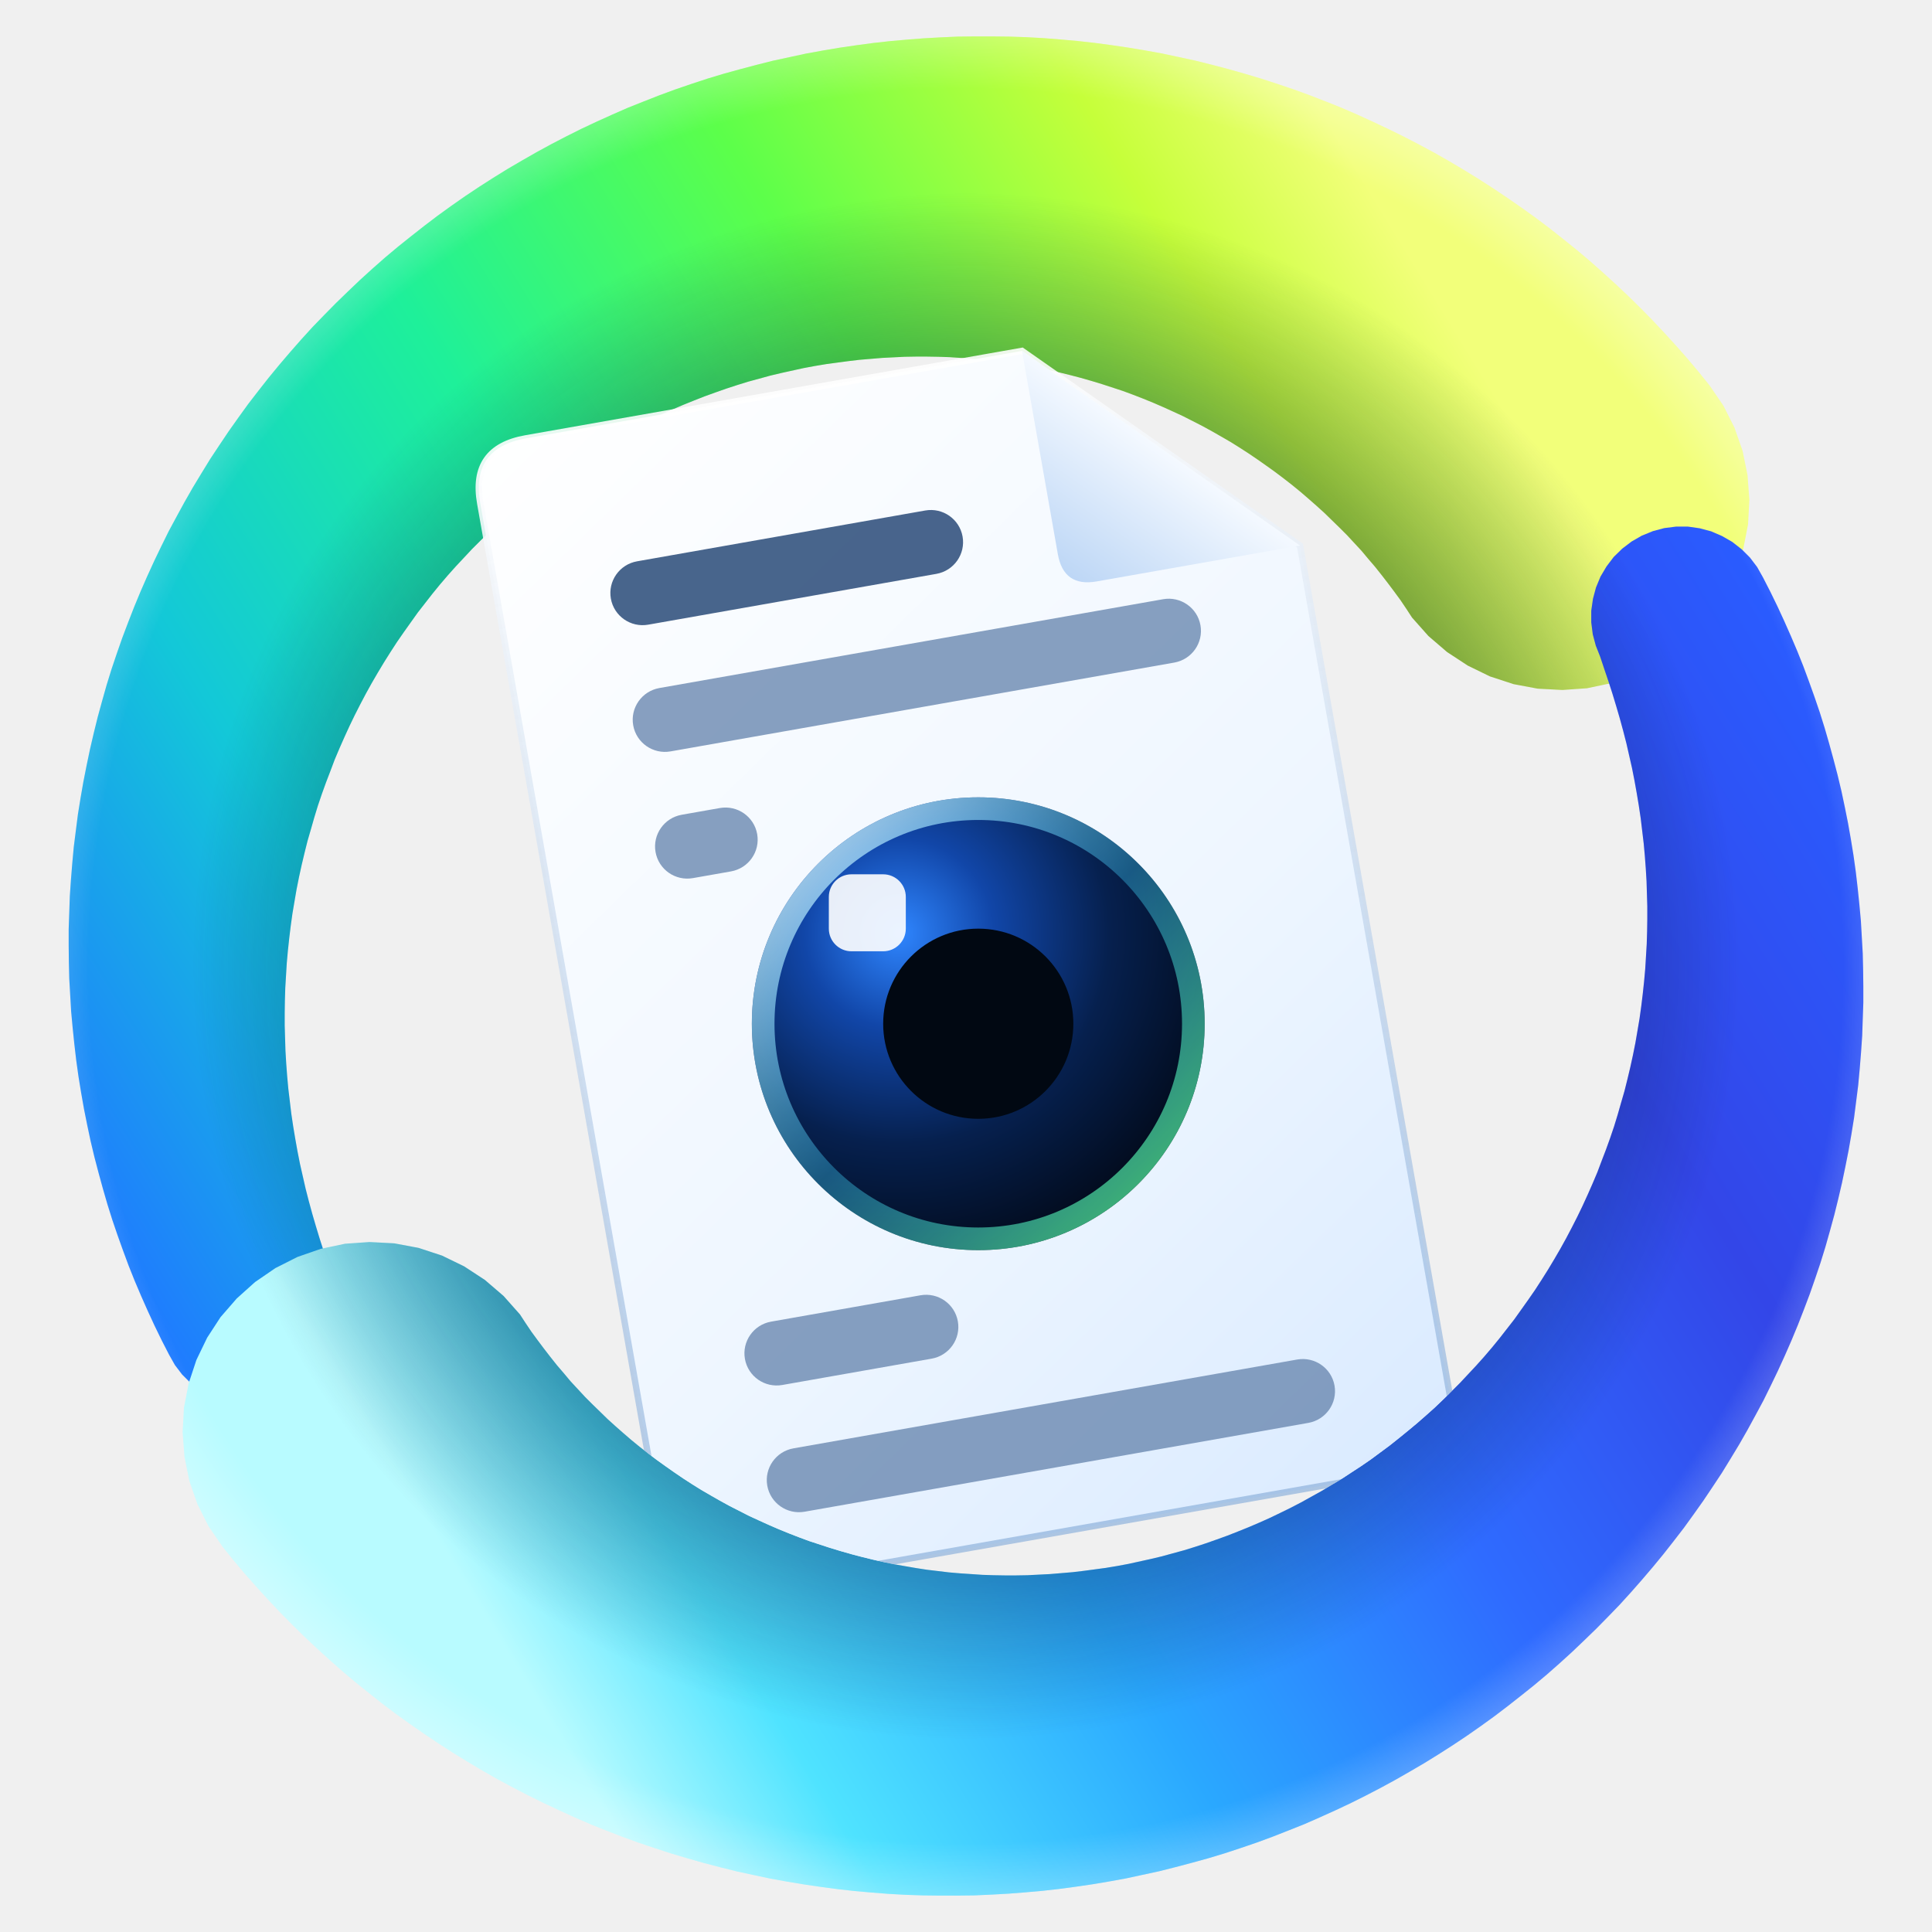
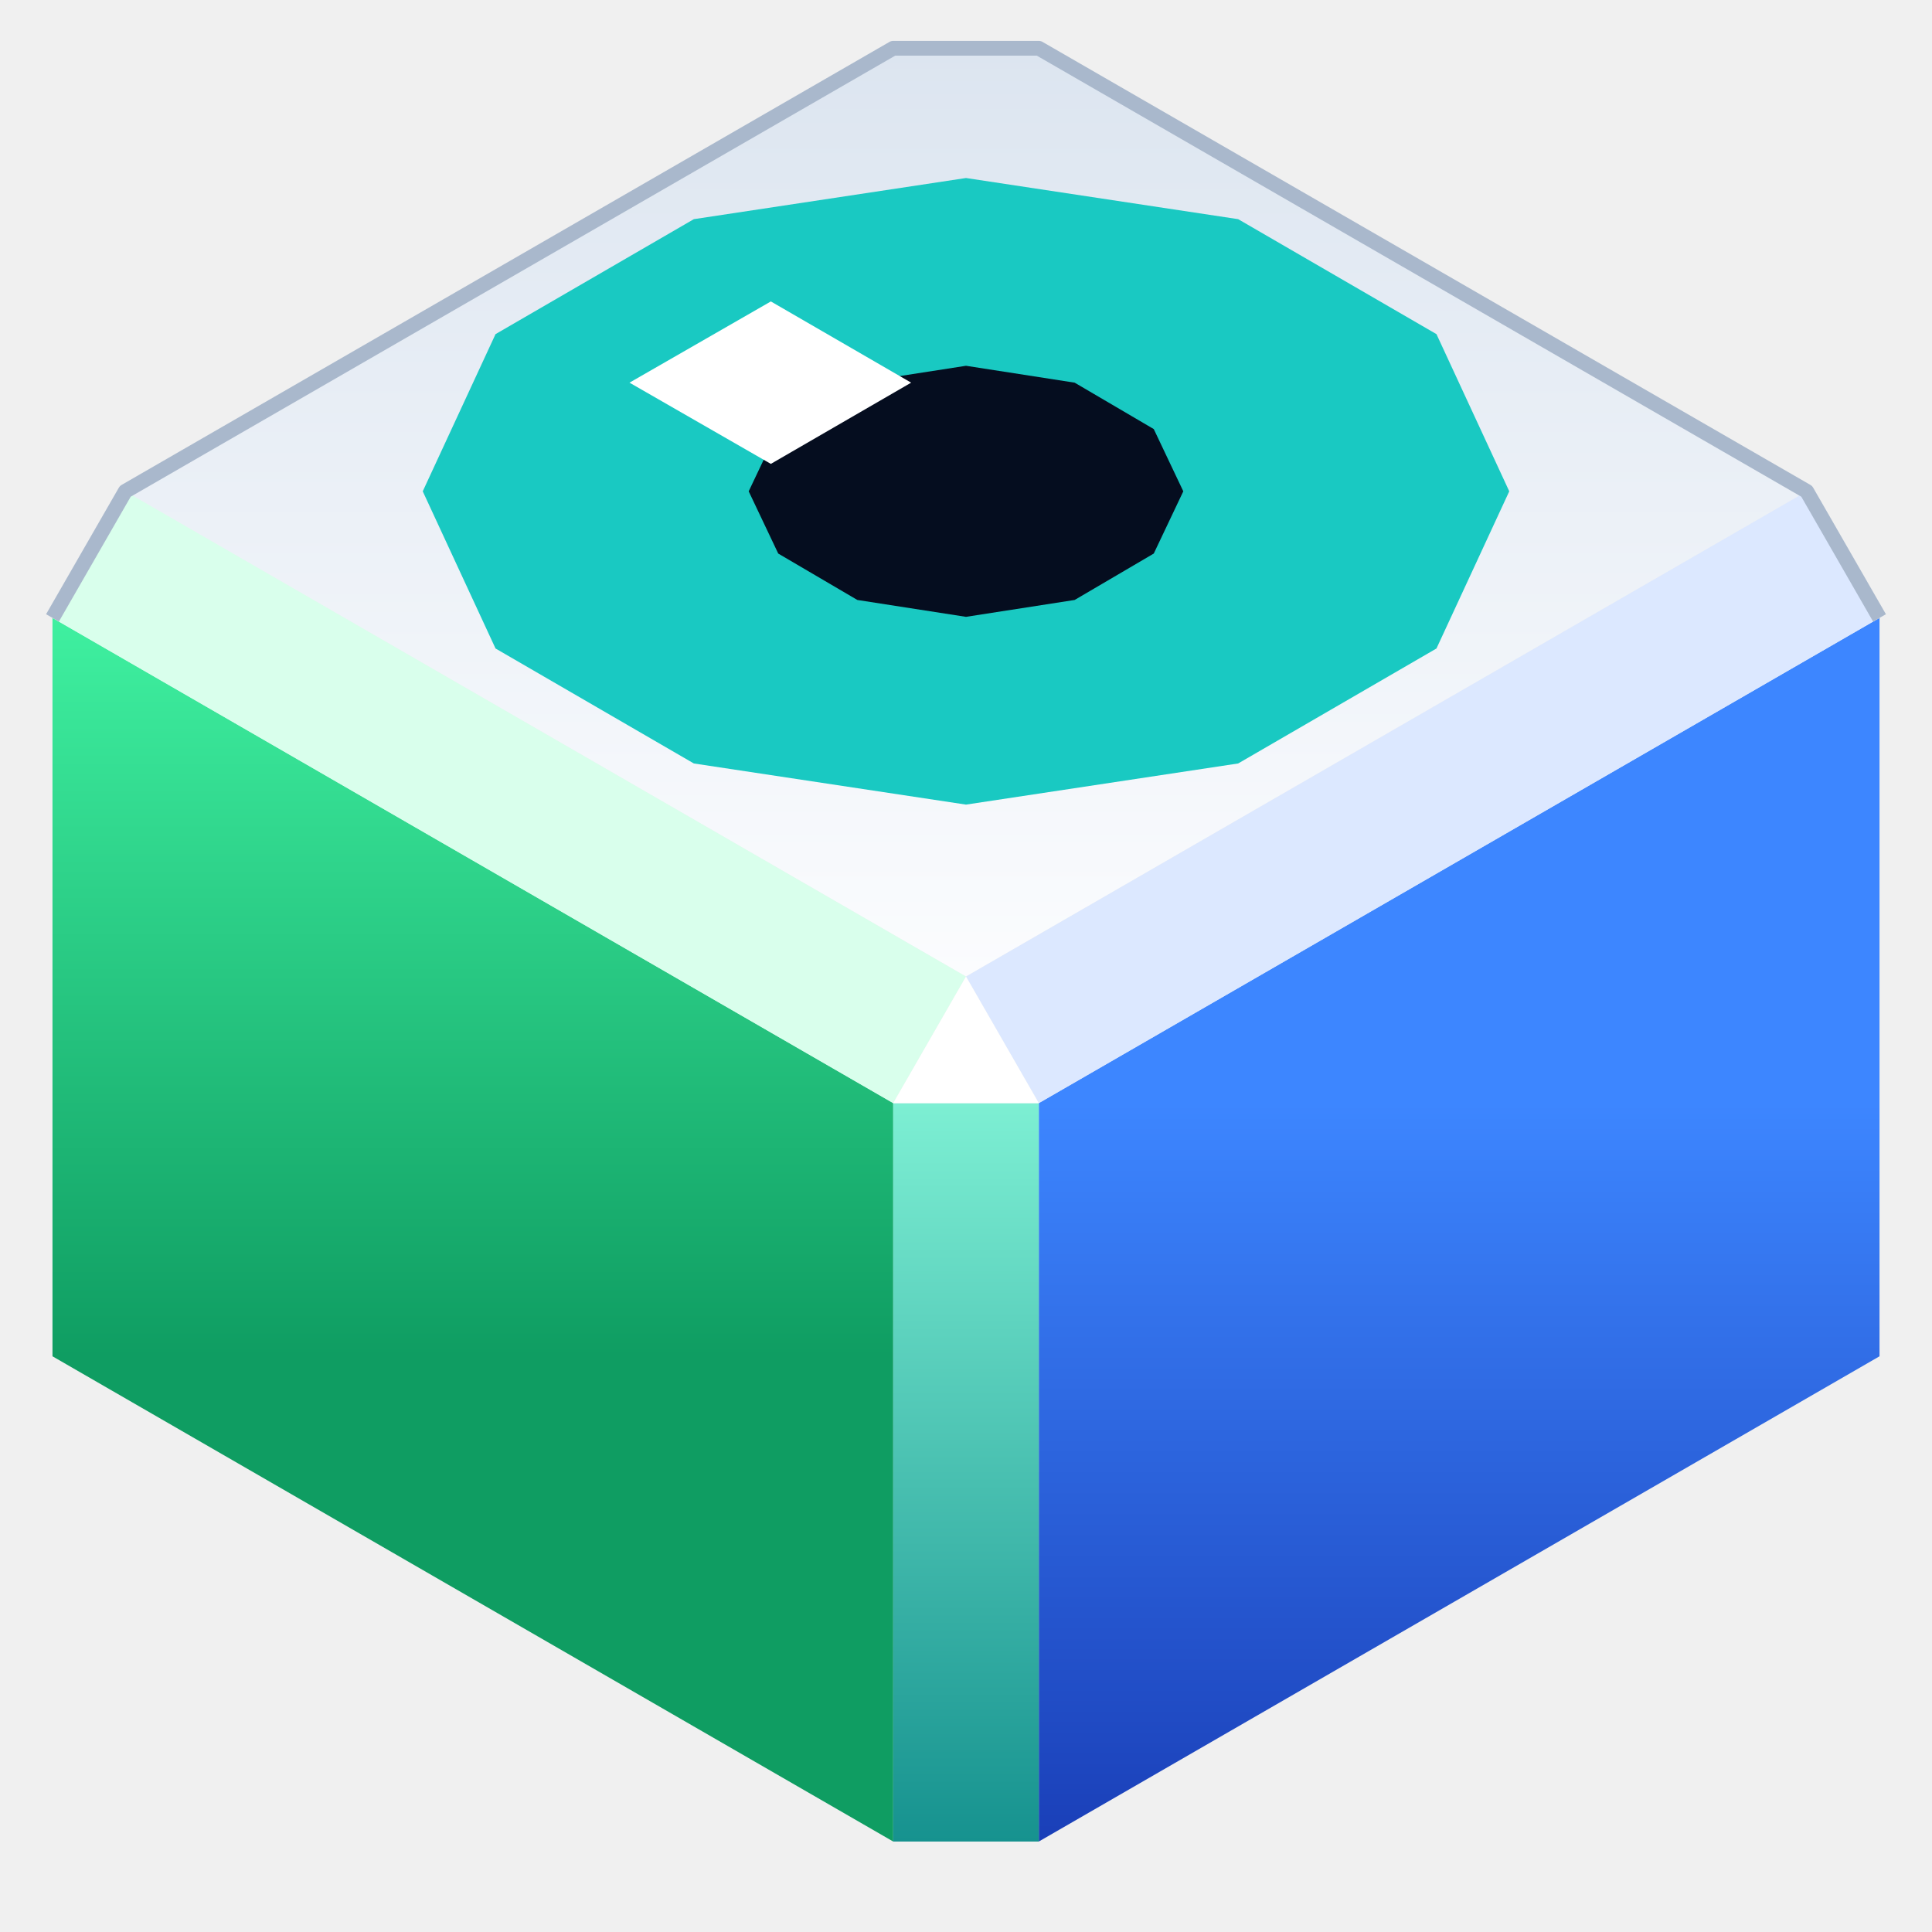
<svg xmlns="http://www.w3.org/2000/svg" width="1024" height="1024" viewBox="0 0 1024 1024">
  <defs>
-     <linearGradient id="green" x1="827.2" y1="265.7" x2="89.6" y2="718" gradientUnits="userSpaceOnUse">
-       <stop offset="0" stop-color="#f2ff7a" />
-       <stop offset="0.12" stop-color="#c6ff3a" />
-       <stop offset="0.32" stop-color="#5cff4a" />
-       <stop offset="0.54" stop-color="#1ef09a" />
-       <stop offset="0.77" stop-color="#13c8d8" />
-       <stop offset="1" stop-color="#1f7bff" />
+     <linearGradient id="paper" x1="0" y1="-74" x2="0" y2="14" gradientUnits="userSpaceOnUse">
+       <stop offset="0" stop-color="#dce5f0" />
+       <stop offset="1" stop-color="#fbfcfe" />
    </linearGradient>
-     <linearGradient id="blue" x1="196.8" y1="758.3" x2="934.4" y2="306" gradientUnits="userSpaceOnUse">
-       <stop offset="0" stop-color="#b8fbff" />
-       <stop offset="0.12" stop-color="#4fe3ff" />
-       <stop offset="0.32" stop-color="#2aa8ff" />
-       <stop offset="0.54" stop-color="#2f6bff" />
-       <stop offset="0.77" stop-color="#3346e8" />
-       <stop offset="1" stop-color="#2a5cff" />
+     <linearGradient id="green" x1="-86.6" y1="-20" x2="-86.6" y2="50" gradientUnits="userSpaceOnUse">
+       <stop offset="0" stop-color="#3ff0a0" />
+       <stop offset="1" stop-color="#0f9d62" />
    </linearGradient>
-     <radialGradient id="tube" cx="512" cy="512" r="500" gradientUnits="userSpaceOnUse">
-       <stop offset="0.6" stop-color="#031a38" stop-opacity="0.38" />
-       <stop offset="0.82" stop-color="#031a38" stop-opacity="0" />
-       <stop offset="0.93" stop-color="#ffffff" stop-opacity="0" />
-       <stop offset="1" stop-color="#ffffff" stop-opacity="0.3" />
-     </radialGradient>
-     <linearGradient id="sheet" x1="300" y1="196" x2="724" y2="816" gradientUnits="userSpaceOnUse">
-       <stop offset="0" stop-color="#ffffff" />
-       <stop offset="0.6" stop-color="#eef6ff" />
-       <stop offset="1" stop-color="#d9eaff" />
+     <linearGradient id="blue" x1="6.9" y1="26" x2="6.9" y2="96" gradientUnits="userSpaceOnUse">
+       <stop offset="0" stop-color="#3d86ff" />
+       <stop offset="1" stop-color="#1a3fb8" />
    </linearGradient>
-     <linearGradient id="sheetEdge" x1="300" y1="196" x2="300" y2="816" gradientUnits="userSpaceOnUse">
-       <stop offset="0" stop-color="#ffffff" stop-opacity="0.9" />
-       <stop offset="1" stop-color="#8fb2dc" stop-opacity="0.7" />
+     <linearGradient id="front" x1="-6.9" y1="26" x2="-6.9" y2="96" gradientUnits="userSpaceOnUse">
+       <stop offset="0" stop-color="#7defd3" />
+       <stop offset="1" stop-color="#16928f" />
    </linearGradient>
-     <linearGradient id="flap" x1="596.8" y1="323.2" x2="660.4" y2="259.6" gradientUnits="userSpaceOnUse">
-       <stop offset="0" stop-color="#b9d4f5" />
-       <stop offset="1" stop-color="#f4f9ff" />
+     <linearGradient id="lid" x1="0" y1="-74" x2="0" y2="-38.8" gradientUnits="userSpaceOnUse">
+       <stop offset="0" stop-color="#0a2340" stop-opacity="0.1" />
+       <stop offset="1" stop-color="#0a2340" stop-opacity="0" />
    </linearGradient>
-     <radialGradient id="glass" cx="476.5" cy="494.6" r="180" gradientUnits="userSpaceOnUse">
-       <stop offset="0" stop-color="#2f86ff" />
-       <stop offset="0.28" stop-color="#1146a8" />
-       <stop offset="0.62" stop-color="#06204e" />
-       <stop offset="1" stop-color="#020a1a" />
-     </radialGradient>
-     <linearGradient id="rim" x1="398.5" y1="422.6" x2="638.5" y2="662.6" gradientUnits="userSpaceOnUse">
-       <stop offset="0" stop-color="#ffffff" stop-opacity="0.9" />
-       <stop offset="0.5" stop-color="#3fd0ff" stop-opacity="0.35" />
-       <stop offset="1" stop-color="#5cff7a" stop-opacity="0.85" />
-     </linearGradient>
-     <clipPath id="lowerHalf">
-       <rect y="512" width="1024" height="512" />
+     <clipPath id="top">
+       <path d="M-6.9 -74L6.9 -74L79.7 -32L0 14L-79.7 -32Z" />
    </clipPath>
-     <mask id="inFront" maskUnits="userSpaceOnUse" x="0" y="0" width="1024" height="1024">
-       <rect width="1024" height="1024" fill="#fff" />
-       <g clip-path="url(#lowerHalf)" fill="#000">
-         <path d="M906 204.2L900.2 197L894.3 190L888.3 183.2L882.1 176.4L875.8 169.7L869.4 163.2L862.9 156.8L856.2 150.5L849.5 144.4L842.6 138.3L835.6 132.4L828.5 126.7L821.3 121L814 115.5L806.6 110.2L799.1 105L791.5 99.9L783.9 95L776.1 90.2L768.2 85.5L760.3 81L752.3 76.7L744.2 72.5L736.1 68.5L727.8 64.6L719.5 60.8L711.2 57.2L702.7 53.8L694.2 50.5L685.7 47.4L677.1 44.5L668.5 41.7L659.8 39.1L651 36.6L642.2 34.3L633.4 32.1L624.6 30.2L615.7 28.3L606.8 26.7L597.8 25.2L588.9 23.9L579.9 22.7L570.9 21.7L561.9 20.9L552.9 20.2L543.8 19.7L534.8 19.4L525.8 19.3L516.7 19.3L507.7 19.4L498.7 19.8L489.7 20.3L480.7 21L471.7 21.8L462.7 22.8L453.8 24L444.9 25.3L436 26.8L427.2 28.4L418.4 30.3L409.6 32.2L400.9 34.4L392.2 36.7L383.5 39.1L374.9 41.7L366.4 44.5L357.9 47.4L349.5 50.5L341.1 53.8L332.8 57.1L324.6 60.7L316.4 64.4L308.3 68.2L300.3 72.2L292.4 76.3L284.5 80.6L276.8 85L269.1 89.5L261.5 94.2L254 99L246.5 104L239.2 109.1L232 114.3L224.9 119.7L217.9 125.2L210.9 130.8L204.1 136.5L197.4 142.4L190.8 148.4L184.4 154.5L178 160.7L171.8 167L165.6 173.4L159.6 180L153.8 186.6L148 193.4L142.4 200.2L136.9 207.2L131.5 214.2L126.3 221.4L121.2 228.6L116.3 235.9L111.4 243.3L106.8 250.8L102.2 258.4L97.8 266.1L93.6 273.8L89.4 281.6L85.5 289.5L81.7 297.4L78 305.5L74.5 313.5L71.1 321.7L67.9 329.9L64.8 338.1L61.9 346.4L59.1 354.7L56.5 363.1L54.1 371.6L51.8 380L49.7 388.5L47.7 397.1L45.9 405.7L44.2 414.3L42.7 422.9L41.3 431.6L40.2 440.2L39.1 448.9L38.3 457.6L37.6 466.3L37 475L36.7 483.8L36.4 492.5L36.4 501.2L36.5 509.9L36.7 518.6L37.2 527.3L37.7 536L38.5 544.7L39.4 553.4L40.4 562L41.6 570.6L43 579.2L44.5 587.7L46.2 596.2L48 604.7L50 613.1L52.2 621.5L54.5 629.9L56.9 638.2L59.5 646.5L62.3 654.7L65.2 662.8L68.2 670.9L71.4 678.9L74.8 686.9L78.3 694.8L81.9 702.6L85.7 710.4L89.6 718L92.7 723.5L96.5 728.5L100.9 732.9L105.9 736.8L111.3 739.9L117.1 742.4L123.1 744L129.4 744.9L135.6 744.9L141.9 744.1L147.9 742.5L153.8 740.1L159.2 737L164.2 733.2L168.7 728.8L172.5 723.8L175.7 718.4L178.1 712.6L179.7 706.6L180.6 700.3L180.6 694.1L179.8 687.8L178.2 681.8L175.9 676L173.7 669.4L171.5 662.9L169.4 656.4L167.4 649.8L165.5 643.3L163.7 636.7L162 630.1L160.5 623.5L159 616.9L157.7 610.3L156.5 603.6L155.4 597L154.4 590.3L153.6 583.6L152.8 576.9L152.2 570.3L151.7 563.6L151.3 556.9L151.1 550.3L150.9 543.6L150.9 536.9L151 530.3L151.2 523.7L151.6 517L152 510.4L152.6 503.8L153.3 497.3L154.1 490.7L155 484.2L156.1 477.7L157.2 471.3L158.5 464.8L159.9 458.4L161.4 452.1L163 445.7L164.8 439.5L166.6 433.2L168.5 427L170.6 420.8L172.8 414.7L175.1 408.7L177.4 402.6L179.9 396.7L182.5 390.8L185.2 384.9L188 379.1L190.9 373.4L193.9 367.7L197 362.1L200.2 356.6L203.5 351.1L206.9 345.7L210.4 340.3L214 335.1L217.7 329.9L221.4 324.7L225.3 319.7L229.2 314.7L233.2 309.8L237.3 305L241.5 300.3L245.8 295.7L250.1 291.1L254.6 286.6L259.1 282.2L263.6 277.9L268.3 273.7L273 269.6L277.8 265.6L282.6 261.7L287.5 257.8L292.5 254.1L297.5 250.4L302.6 246.9L307.8 243.5L313 240.1L318.3 236.9L323.6 233.7L329 230.7L334.4 227.7L339.8 224.9L345.3 222.2L350.9 219.5L356.5 217L362.1 214.6L367.8 212.3L373.4 210.1L379.2 208L384.9 206L390.7 204.1L396.5 202.3L402.4 200.7L408.2 199.1L414.1 197.7L420 196.4L425.9 195.1L431.8 194L437.8 193L443.7 192.2L449.7 191.4L455.6 190.7L461.6 190.2L467.6 189.7L473.5 189.4L479.5 189.1L485.4 189L491.4 189L497.3 189.1L503.3 189.3L509.2 189.7L515.1 190.1L521 190.6L526.8 191.3L532.7 192L538.5 192.9L544.3 193.9L550.1 194.9L555.8 196.1L561.5 197.4L567.2 198.8L572.9 200.3L578.5 201.9L584.1 203.6L589.6 205.4L595.1 207.2L600.5 209.2L605.9 211.3L611.3 213.5L616.6 215.8L621.9 218.2L627.1 220.6L632.2 223.2L637.3 225.8L642.4 228.6L647.3 231.4L652.3 234.3L657.1 237.3L661.9 240.4L666.6 243.6L671.3 246.9L675.9 250.2L680.4 253.6L684.9 257.1L689.3 260.7L693.6 264.4L697.8 268.1L702 271.9L706 275.8L710 279.7L714 283.7L717.8 287.8L721.6 291.9L725.2 296.2L728.8 300.4L732.3 304.8L735.7 309.2L739 313.6L742.3 318.1L745.4 322.7L748.4 327.3L757.1 337.1L767 345.6L778 352.8L789.7 358.5L802.2 362.6L815 365L828.1 365.7L841.1 364.8L853.9 362.1L866.3 357.8L878 351.9L888.8 344.5L898.5 335.8L907.1 325.9L914.2 315L919.9 303.2L924 290.8L926.5 277.9L927.2 264.9L926.2 251.8L923.6 239L919.3 226.7L913.4 215Z" />
-         <path d="M118 819.8L123.8 827L129.7 834L135.7 840.8L141.9 847.6L148.2 854.3L154.6 860.8L161.1 867.2L167.8 873.5L174.5 879.6L181.4 885.7L188.4 891.6L195.5 897.3L202.7 903L210 908.5L217.4 913.8L224.9 919L232.5 924.1L240.1 929L247.9 933.8L255.8 938.5L263.7 943L271.7 947.3L279.8 951.5L287.9 955.5L296.2 959.4L304.5 963.2L312.8 966.8L321.3 970.2L329.8 973.5L338.3 976.6L346.9 979.5L355.5 982.3L364.2 984.9L373 987.4L381.8 989.7L390.6 991.9L399.4 993.8L408.3 995.7L417.2 997.3L426.2 998.8L435.1 1000.1L444.1 1001.3L453.1 1002.3L462.1 1003.1L471.1 1003.8L480.2 1004.3L489.2 1004.6L498.2 1004.7L507.3 1004.7L516.3 1004.6L525.3 1004.2L534.3 1003.7L543.3 1003L552.3 1002.2L561.3 1001.2L570.2 1000L579.1 998.7L588 997.2L596.8 995.6L605.6 993.7L614.4 991.8L623.1 989.6L631.8 987.3L640.5 984.9L649.1 982.3L657.6 979.5L666.1 976.6L674.5 973.5L682.9 970.2L691.2 966.9L699.4 963.3L707.6 959.6L715.7 955.8L723.7 951.8L731.6 947.7L739.5 943.4L747.2 939L754.9 934.5L762.5 929.8L770 925L777.5 920L784.8 914.9L792 909.7L799.1 904.3L806.1 898.8L813.1 893.2L819.9 887.5L826.6 881.6L833.2 875.6L839.6 869.5L846 863.3L852.2 857L858.4 850.6L864.4 844L870.2 837.4L876 830.6L881.6 823.8L887.1 816.8L892.5 809.8L897.7 802.6L902.8 795.4L907.7 788.1L912.6 780.7L917.2 773.2L921.8 765.6L926.2 757.9L930.4 750.2L934.6 742.4L938.5 734.5L942.3 726.6L946 718.5L949.5 710.5L952.9 702.3L956.1 694.1L959.2 685.9L962.1 677.6L964.9 669.3L967.5 660.9L969.9 652.4L972.2 644L974.3 635.5L976.3 626.9L978.1 618.3L979.8 609.7L981.3 601.1L982.7 592.4L983.8 583.8L984.9 575.1L985.7 566.4L986.4 557.7L987 549L987.3 540.2L987.6 531.5L987.6 522.8L987.5 514.1L987.3 505.4L986.8 496.7L986.3 488L985.5 479.3L984.6 470.6L983.6 462L982.4 453.4L981 444.8L979.5 436.3L977.8 427.8L976 419.3L974 410.9L971.8 402.5L969.5 394.1L967.1 385.8L964.5 377.5L961.7 369.3L958.8 361.2L955.8 353.1L952.6 345.1L949.2 337.1L945.7 329.2L942.1 321.4L938.3 313.6L934.4 306L931.3 300.5L927.5 295.5L923.1 291.1L918.1 287.2L912.7 284.1L906.9 281.6L900.9 280L894.6 279.1L888.4 279.1L882.1 279.9L876.1 281.5L870.2 283.9L864.8 287L859.8 290.8L855.3 295.2L851.5 300.2L848.3 305.6L845.9 311.4L844.3 317.4L843.4 323.7L843.4 329.9L844.2 336.2L845.8 342.2L848.1 348L850.3 354.6L852.5 361.1L854.6 367.6L856.6 374.2L858.5 380.7L860.3 387.3L862 393.9L863.5 400.5L865 407.1L866.3 413.7L867.5 420.4L868.6 427L869.6 433.7L870.4 440.4L871.2 447.1L871.8 453.7L872.3 460.4L872.7 467.1L872.9 473.7L873.1 480.4L873.1 487.1L873 493.7L872.8 500.3L872.4 507L872 513.6L871.4 520.2L870.7 526.7L869.9 533.3L869 539.8L867.9 546.3L866.8 552.7L865.5 559.2L864.1 565.6L862.6 571.9L861 578.3L859.2 584.5L857.4 590.8L855.5 597L853.4 603.2L851.2 609.3L848.9 615.3L846.6 621.4L844.1 627.3L841.5 633.2L838.8 639.1L836 644.9L833.1 650.6L830.1 656.3L827 661.9L823.8 667.4L820.5 672.9L817.1 678.3L813.6 683.7L810 688.9L806.3 694.1L802.6 699.3L798.7 704.3L794.8 709.3L790.8 714.2L786.7 719L782.5 723.7L778.2 728.3L773.9 732.9L769.4 737.4L764.9 741.8L760.4 746.1L755.7 750.3L751 754.4L746.2 758.4L741.4 762.3L736.5 766.2L731.5 769.9L726.5 773.6L721.4 777.1L716.2 780.5L711 783.9L705.7 787.1L700.4 790.3L695 793.3L689.6 796.3L684.2 799.1L678.7 801.8L673.1 804.5L667.5 807L661.9 809.4L656.2 811.7L650.6 813.9L644.8 816L639.1 818L633.3 819.9L627.5 821.7L621.6 823.3L615.8 824.9L609.9 826.3L604 827.6L598.1 828.9L592.2 830L586.2 831L580.3 831.8L574.3 832.6L568.4 833.3L562.4 833.8L556.4 834.3L550.5 834.6L544.5 834.9L538.6 835L532.6 835L526.7 834.9L520.7 834.7L514.8 834.3L508.9 833.9L503 833.4L497.2 832.7L491.3 832L485.5 831.1L479.7 830.1L473.9 829.1L468.2 827.9L462.5 826.6L456.8 825.2L451.1 823.7L445.5 822.1L439.9 820.4L434.4 818.6L428.9 816.8L423.5 814.8L418.1 812.7L412.7 810.5L407.4 808.2L402.1 805.8L396.9 803.4L391.8 800.8L386.7 798.2L381.6 795.4L376.7 792.6L371.7 789.7L366.9 786.7L362.1 783.6L357.4 780.4L352.7 777.1L348.1 773.8L343.6 770.4L339.1 766.9L334.7 763.3L330.4 759.6L326.2 755.9L322 752.1L318 748.2L314 744.3L310 740.3L306.2 736.2L302.4 732.1L298.8 727.8L295.2 723.6L291.7 719.2L288.3 714.8L285 710.4L281.7 705.9L278.6 701.3L275.6 696.7L266.9 686.9L257 678.4L246 671.2L234.3 665.5L221.8 661.4L209 659L195.9 658.3L182.9 659.2L170.1 661.9L157.7 666.2L146 672.1L135.2 679.5L125.5 688.2L116.9 698.1L109.8 709L104.1 720.8L100 733.2L97.5 746.1L96.8 759.1L97.8 772.2L100.4 785L104.7 797.3L110.6 809Z" />
-       </g>
-     </mask>
  </defs>
-   <g transform="translate(512 512) scale(1) translate(-512 -512)">
-     <path d="M906 204.2L900.2 197L894.3 190L888.3 183.2L882.1 176.4L875.8 169.7L869.4 163.2L862.9 156.8L856.2 150.5L849.5 144.4L842.6 138.3L835.6 132.4L828.5 126.7L821.3 121L814 115.5L806.6 110.2L799.1 105L791.5 99.9L783.9 95L776.1 90.2L768.2 85.5L760.3 81L752.3 76.7L744.2 72.5L736.1 68.5L727.8 64.6L719.5 60.8L711.2 57.2L702.7 53.8L694.2 50.5L685.7 47.4L677.1 44.5L668.5 41.7L659.8 39.1L651 36.6L642.2 34.3L633.4 32.1L624.6 30.2L615.7 28.3L606.8 26.7L597.8 25.2L588.9 23.9L579.9 22.7L570.9 21.7L561.9 20.9L552.9 20.2L543.8 19.7L534.8 19.4L525.8 19.3L516.7 19.3L507.7 19.4L498.7 19.8L489.7 20.3L480.7 21L471.7 21.8L462.7 22.8L453.8 24L444.9 25.3L436 26.8L427.2 28.4L418.4 30.3L409.6 32.2L400.9 34.4L392.2 36.7L383.5 39.1L374.9 41.7L366.4 44.5L357.9 47.4L349.5 50.5L341.1 53.8L332.8 57.1L324.6 60.7L316.4 64.4L308.3 68.2L300.3 72.2L292.4 76.3L284.5 80.6L276.8 85L269.1 89.5L261.5 94.2L254 99L246.5 104L239.2 109.1L232 114.3L224.9 119.7L217.9 125.2L210.9 130.8L204.1 136.5L197.4 142.4L190.8 148.4L184.4 154.5L178 160.7L171.8 167L165.6 173.4L159.6 180L153.8 186.6L148 193.4L142.4 200.2L136.9 207.2L131.5 214.2L126.3 221.4L121.2 228.6L116.3 235.9L111.4 243.3L106.8 250.8L102.2 258.4L97.8 266.1L93.6 273.8L89.4 281.6L85.5 289.5L81.7 297.4L78 305.5L74.5 313.5L71.1 321.7L67.9 329.9L64.8 338.1L61.9 346.4L59.1 354.7L56.5 363.1L54.1 371.6L51.8 380L49.7 388.5L47.7 397.1L45.9 405.7L44.2 414.3L42.7 422.9L41.3 431.6L40.2 440.2L39.1 448.9L38.3 457.6L37.6 466.3L37 475L36.7 483.8L36.4 492.5L36.4 501.2L36.5 509.9L36.7 518.6L37.2 527.3L37.7 536L38.5 544.7L39.4 553.4L40.4 562L41.6 570.6L43 579.2L44.5 587.7L46.2 596.2L48 604.7L50 613.1L52.2 621.5L54.5 629.9L56.9 638.2L59.5 646.5L62.3 654.7L65.2 662.8L68.2 670.9L71.4 678.9L74.8 686.9L78.3 694.8L81.9 702.6L85.7 710.4L89.6 718L92.7 723.5L96.5 728.5L100.9 732.9L105.9 736.8L111.3 739.9L117.1 742.4L123.1 744L129.4 744.9L135.6 744.9L141.9 744.1L147.9 742.5L153.8 740.1L159.2 737L164.2 733.2L168.7 728.8L172.5 723.8L175.7 718.4L178.1 712.6L179.7 706.6L180.6 700.3L180.6 694.1L179.8 687.8L178.2 681.8L175.9 676L173.7 669.4L171.5 662.9L169.4 656.4L167.4 649.8L165.5 643.3L163.7 636.7L162 630.1L160.5 623.5L159 616.9L157.7 610.3L156.5 603.6L155.4 597L154.4 590.3L153.6 583.6L152.8 576.9L152.2 570.3L151.7 563.6L151.3 556.9L151.1 550.3L150.9 543.6L150.9 536.9L151 530.3L151.2 523.7L151.6 517L152 510.4L152.6 503.8L153.3 497.3L154.1 490.7L155 484.2L156.1 477.7L157.2 471.3L158.5 464.8L159.9 458.4L161.4 452.1L163 445.7L164.8 439.5L166.6 433.2L168.5 427L170.6 420.8L172.8 414.7L175.1 408.7L177.4 402.6L179.9 396.7L182.5 390.8L185.2 384.9L188 379.1L190.9 373.4L193.9 367.7L197 362.1L200.2 356.6L203.5 351.1L206.9 345.7L210.4 340.3L214 335.1L217.7 329.9L221.4 324.7L225.3 319.7L229.2 314.7L233.2 309.8L237.3 305L241.5 300.3L245.8 295.7L250.1 291.1L254.6 286.6L259.1 282.2L263.6 277.9L268.3 273.7L273 269.6L277.8 265.6L282.6 261.7L287.5 257.8L292.5 254.1L297.5 250.4L302.6 246.9L307.8 243.5L313 240.1L318.3 236.9L323.6 233.7L329 230.7L334.4 227.7L339.8 224.9L345.3 222.2L350.9 219.5L356.5 217L362.1 214.6L367.8 212.3L373.4 210.1L379.2 208L384.9 206L390.7 204.1L396.5 202.3L402.4 200.7L408.2 199.1L414.1 197.7L420 196.4L425.9 195.1L431.8 194L437.8 193L443.7 192.2L449.7 191.4L455.6 190.7L461.6 190.2L467.6 189.7L473.5 189.4L479.5 189.1L485.4 189L491.4 189L497.3 189.1L503.3 189.3L509.2 189.7L515.1 190.1L521 190.6L526.8 191.3L532.7 192L538.5 192.9L544.3 193.9L550.1 194.9L555.8 196.1L561.5 197.4L567.2 198.8L572.9 200.3L578.5 201.9L584.1 203.6L589.6 205.4L595.1 207.2L600.5 209.2L605.9 211.3L611.3 213.5L616.6 215.8L621.9 218.2L627.1 220.6L632.2 223.2L637.3 225.8L642.4 228.6L647.3 231.4L652.3 234.3L657.1 237.3L661.9 240.4L666.6 243.6L671.3 246.9L675.9 250.2L680.4 253.6L684.9 257.1L689.3 260.7L693.6 264.4L697.8 268.1L702 271.9L706 275.8L710 279.7L714 283.7L717.8 287.8L721.6 291.9L725.2 296.2L728.8 300.4L732.3 304.8L735.7 309.2L739 313.6L742.3 318.1L745.4 322.7L748.4 327.3L757.1 337.1L767 345.6L778 352.8L789.7 358.5L802.2 362.6L815 365L828.1 365.7L841.1 364.8L853.9 362.1L866.3 357.8L878 351.9L888.8 344.5L898.5 335.8L907.1 325.9L914.2 315L919.9 303.2L924 290.8L926.5 277.9L927.2 264.9L926.2 251.8L923.6 239L919.3 226.7L913.4 215Z" fill="url(#green)" />
-     <path d="M906 204.2L900.2 197L894.3 190L888.3 183.2L882.1 176.4L875.8 169.7L869.4 163.2L862.9 156.8L856.2 150.5L849.5 144.4L842.6 138.3L835.6 132.4L828.5 126.7L821.3 121L814 115.5L806.6 110.2L799.1 105L791.5 99.9L783.9 95L776.1 90.2L768.2 85.5L760.3 81L752.3 76.7L744.2 72.5L736.1 68.5L727.8 64.6L719.5 60.8L711.2 57.2L702.7 53.8L694.2 50.5L685.7 47.4L677.1 44.5L668.5 41.7L659.8 39.1L651 36.6L642.2 34.3L633.4 32.1L624.6 30.2L615.7 28.3L606.8 26.7L597.8 25.2L588.9 23.9L579.9 22.7L570.9 21.7L561.9 20.9L552.9 20.2L543.8 19.7L534.8 19.4L525.8 19.3L516.7 19.3L507.7 19.4L498.7 19.8L489.7 20.3L480.7 21L471.7 21.8L462.7 22.8L453.8 24L444.9 25.3L436 26.8L427.2 28.4L418.4 30.3L409.6 32.2L400.9 34.4L392.2 36.7L383.5 39.1L374.9 41.7L366.4 44.5L357.9 47.4L349.5 50.5L341.1 53.8L332.8 57.1L324.6 60.7L316.4 64.4L308.3 68.2L300.3 72.2L292.4 76.3L284.5 80.6L276.8 85L269.1 89.5L261.5 94.2L254 99L246.5 104L239.2 109.1L232 114.3L224.9 119.7L217.9 125.2L210.9 130.8L204.1 136.5L197.4 142.4L190.8 148.4L184.4 154.5L178 160.7L171.8 167L165.6 173.4L159.6 180L153.8 186.6L148 193.4L142.4 200.2L136.9 207.2L131.5 214.2L126.3 221.4L121.2 228.6L116.3 235.9L111.4 243.3L106.8 250.8L102.2 258.4L97.8 266.1L93.6 273.8L89.4 281.6L85.5 289.5L81.7 297.4L78 305.5L74.5 313.5L71.1 321.7L67.9 329.9L64.8 338.1L61.9 346.4L59.1 354.7L56.5 363.1L54.1 371.6L51.8 380L49.7 388.5L47.7 397.1L45.9 405.7L44.2 414.3L42.7 422.9L41.3 431.6L40.2 440.2L39.1 448.9L38.3 457.6L37.6 466.3L37 475L36.7 483.8L36.4 492.5L36.4 501.2L36.5 509.9L36.7 518.6L37.2 527.3L37.7 536L38.5 544.7L39.4 553.4L40.4 562L41.6 570.6L43 579.2L44.5 587.7L46.2 596.2L48 604.7L50 613.1L52.2 621.5L54.5 629.9L56.9 638.2L59.5 646.5L62.3 654.7L65.2 662.8L68.2 670.9L71.4 678.9L74.8 686.9L78.3 694.8L81.9 702.6L85.7 710.4L89.6 718L92.7 723.5L96.5 728.5L100.9 732.9L105.9 736.8L111.3 739.9L117.1 742.4L123.1 744L129.4 744.9L135.6 744.9L141.9 744.1L147.9 742.5L153.8 740.1L159.2 737L164.2 733.2L168.7 728.8L172.5 723.8L175.7 718.4L178.1 712.6L179.7 706.6L180.6 700.3L180.6 694.1L179.8 687.8L178.2 681.8L175.9 676L173.7 669.4L171.5 662.9L169.4 656.4L167.4 649.8L165.5 643.3L163.7 636.7L162 630.1L160.5 623.5L159 616.9L157.7 610.3L156.5 603.6L155.4 597L154.4 590.3L153.6 583.6L152.8 576.9L152.2 570.3L151.7 563.6L151.3 556.9L151.1 550.3L150.9 543.6L150.9 536.9L151 530.3L151.2 523.7L151.6 517L152 510.4L152.6 503.8L153.3 497.3L154.1 490.7L155 484.2L156.1 477.7L157.2 471.3L158.5 464.8L159.9 458.4L161.4 452.1L163 445.7L164.8 439.5L166.6 433.2L168.5 427L170.6 420.8L172.8 414.7L175.1 408.7L177.4 402.6L179.9 396.7L182.5 390.8L185.2 384.9L188 379.1L190.9 373.4L193.9 367.7L197 362.1L200.2 356.6L203.5 351.1L206.9 345.7L210.4 340.3L214 335.1L217.7 329.9L221.4 324.7L225.3 319.7L229.2 314.7L233.2 309.8L237.3 305L241.5 300.3L245.8 295.7L250.1 291.1L254.6 286.6L259.1 282.2L263.6 277.9L268.3 273.7L273 269.6L277.8 265.6L282.6 261.7L287.5 257.8L292.5 254.1L297.5 250.4L302.6 246.9L307.8 243.5L313 240.1L318.3 236.9L323.6 233.7L329 230.7L334.4 227.7L339.8 224.9L345.3 222.2L350.9 219.5L356.5 217L362.1 214.6L367.8 212.3L373.4 210.1L379.2 208L384.9 206L390.7 204.1L396.5 202.3L402.4 200.7L408.2 199.1L414.1 197.7L420 196.4L425.9 195.1L431.8 194L437.8 193L443.7 192.2L449.7 191.4L455.6 190.7L461.6 190.2L467.6 189.7L473.5 189.4L479.5 189.1L485.4 189L491.4 189L497.3 189.1L503.3 189.3L509.2 189.7L515.1 190.1L521 190.6L526.8 191.3L532.7 192L538.5 192.9L544.3 193.9L550.1 194.9L555.8 196.1L561.5 197.4L567.2 198.8L572.9 200.3L578.5 201.9L584.1 203.6L589.6 205.4L595.1 207.2L600.5 209.2L605.9 211.3L611.3 213.5L616.6 215.8L621.9 218.2L627.1 220.6L632.2 223.2L637.3 225.8L642.4 228.6L647.3 231.4L652.3 234.3L657.1 237.3L661.9 240.4L666.6 243.6L671.3 246.9L675.9 250.2L680.4 253.6L684.9 257.1L689.3 260.7L693.6 264.4L697.8 268.1L702 271.9L706 275.8L710 279.7L714 283.7L717.8 287.8L721.6 291.9L725.2 296.2L728.8 300.4L732.3 304.8L735.7 309.2L739 313.6L742.3 318.1L745.4 322.7L748.4 327.3L757.1 337.1L767 345.6L778 352.8L789.7 358.5L802.2 362.6L815 365L828.1 365.7L841.1 364.8L853.9 362.1L866.3 357.8L878 351.9L888.8 344.5L898.5 335.8L907.1 325.9L914.2 315L919.9 303.2L924 290.8L926.5 277.9L927.2 264.9L926.2 251.8L923.6 239L919.3 226.7L913.4 215Z" fill="url(#tube)" />
-     <path d="M118 819.8L123.8 827L129.7 834L135.7 840.8L141.9 847.6L148.2 854.3L154.6 860.8L161.1 867.2L167.8 873.5L174.5 879.6L181.4 885.7L188.4 891.6L195.5 897.3L202.7 903L210 908.5L217.4 913.8L224.9 919L232.5 924.1L240.1 929L247.9 933.8L255.8 938.5L263.7 943L271.7 947.3L279.8 951.5L287.9 955.5L296.2 959.4L304.5 963.2L312.8 966.8L321.3 970.2L329.8 973.5L338.3 976.6L346.9 979.5L355.5 982.3L364.2 984.9L373 987.4L381.8 989.7L390.6 991.9L399.4 993.8L408.3 995.7L417.2 997.3L426.2 998.8L435.1 1000.1L444.1 1001.3L453.1 1002.3L462.1 1003.1L471.1 1003.8L480.2 1004.3L489.2 1004.6L498.2 1004.7L507.3 1004.7L516.3 1004.6L525.3 1004.2L534.3 1003.7L543.3 1003L552.3 1002.2L561.3 1001.2L570.2 1000L579.1 998.7L588 997.2L596.8 995.6L605.6 993.7L614.4 991.8L623.1 989.6L631.8 987.3L640.5 984.9L649.1 982.3L657.6 979.5L666.1 976.6L674.5 973.5L682.9 970.2L691.2 966.9L699.4 963.3L707.6 959.6L715.7 955.8L723.7 951.8L731.6 947.7L739.5 943.4L747.2 939L754.9 934.5L762.5 929.8L770 925L777.5 920L784.8 914.9L792 909.7L799.1 904.3L806.1 898.8L813.1 893.2L819.9 887.5L826.6 881.6L833.2 875.6L839.6 869.5L846 863.3L852.2 857L858.4 850.6L864.4 844L870.2 837.4L876 830.6L881.6 823.8L887.1 816.8L892.5 809.8L897.7 802.6L902.8 795.4L907.7 788.1L912.6 780.7L917.2 773.2L921.8 765.6L926.2 757.9L930.4 750.2L934.6 742.4L938.5 734.5L942.3 726.6L946 718.5L949.5 710.5L952.9 702.3L956.1 694.1L959.2 685.9L962.1 677.6L964.9 669.3L967.5 660.9L969.9 652.4L972.2 644L974.3 635.5L976.3 626.9L978.1 618.3L979.8 609.7L981.3 601.1L982.7 592.4L983.8 583.8L984.9 575.1L985.7 566.4L986.4 557.7L987 549L987.3 540.2L987.6 531.5L987.6 522.8L987.5 514.1L987.3 505.4L986.8 496.7L986.3 488L985.5 479.3L984.6 470.6L983.6 462L982.4 453.4L981 444.8L979.5 436.3L977.8 427.8L976 419.3L974 410.9L971.8 402.5L969.5 394.1L967.1 385.8L964.5 377.5L961.7 369.3L958.8 361.2L955.8 353.1L952.6 345.1L949.2 337.1L945.7 329.2L942.1 321.4L938.3 313.6L934.4 306L931.3 300.5L927.5 295.5L923.1 291.1L918.1 287.2L912.7 284.1L906.9 281.6L900.9 280L894.6 279.1L888.4 279.1L882.1 279.9L876.1 281.5L870.2 283.9L864.8 287L859.8 290.8L855.3 295.2L851.5 300.2L848.3 305.6L845.9 311.4L844.3 317.4L843.4 323.7L843.4 329.9L844.2 336.2L845.8 342.2L848.1 348L850.3 354.6L852.5 361.1L854.6 367.6L856.6 374.2L858.5 380.7L860.3 387.3L862 393.9L863.5 400.5L865 407.1L866.3 413.7L867.5 420.4L868.6 427L869.6 433.7L870.4 440.4L871.2 447.1L871.8 453.7L872.3 460.4L872.7 467.1L872.9 473.7L873.1 480.4L873.1 487.1L873 493.7L872.8 500.3L872.4 507L872 513.6L871.4 520.2L870.7 526.7L869.9 533.3L869 539.8L867.9 546.3L866.8 552.7L865.5 559.2L864.1 565.6L862.6 571.9L861 578.3L859.2 584.5L857.4 590.8L855.5 597L853.4 603.2L851.2 609.3L848.9 615.3L846.6 621.4L844.1 627.3L841.5 633.2L838.8 639.1L836 644.9L833.1 650.6L830.1 656.3L827 661.9L823.8 667.4L820.5 672.9L817.1 678.3L813.6 683.7L810 688.9L806.3 694.1L802.6 699.3L798.7 704.3L794.8 709.3L790.8 714.2L786.7 719L782.5 723.7L778.2 728.3L773.9 732.9L769.4 737.4L764.9 741.8L760.4 746.1L755.7 750.3L751 754.4L746.2 758.4L741.4 762.3L736.5 766.2L731.5 769.9L726.5 773.6L721.4 777.1L716.2 780.5L711 783.9L705.7 787.1L700.4 790.3L695 793.3L689.6 796.3L684.2 799.1L678.7 801.8L673.1 804.5L667.5 807L661.9 809.4L656.2 811.7L650.6 813.9L644.8 816L639.1 818L633.3 819.9L627.5 821.7L621.6 823.3L615.8 824.9L609.9 826.3L604 827.6L598.1 828.9L592.2 830L586.2 831L580.3 831.8L574.3 832.6L568.4 833.3L562.4 833.8L556.4 834.3L550.5 834.6L544.5 834.9L538.6 835L532.6 835L526.7 834.9L520.7 834.7L514.8 834.3L508.9 833.9L503 833.4L497.2 832.7L491.3 832L485.5 831.1L479.7 830.1L473.9 829.1L468.2 827.9L462.5 826.6L456.8 825.2L451.1 823.7L445.5 822.1L439.9 820.4L434.4 818.6L428.9 816.8L423.5 814.8L418.1 812.7L412.7 810.5L407.4 808.2L402.1 805.8L396.9 803.4L391.8 800.8L386.7 798.2L381.6 795.4L376.7 792.6L371.7 789.7L366.9 786.7L362.1 783.6L357.4 780.4L352.7 777.1L348.1 773.8L343.6 770.4L339.1 766.9L334.7 763.3L330.4 759.6L326.2 755.9L322 752.1L318 748.2L314 744.3L310 740.3L306.2 736.2L302.4 732.1L298.8 727.8L295.2 723.6L291.7 719.2L288.3 714.8L285 710.4L281.7 705.9L278.6 701.3L275.6 696.7L266.9 686.9L257 678.4L246 671.2L234.3 665.5L221.8 661.4L209 659L195.9 658.3L182.9 659.2L170.1 661.9L157.7 666.2L146 672.1L135.2 679.5L125.5 688.2L116.9 698.1L109.8 709L104.1 720.8L100 733.2L97.5 746.1L96.8 759.1L97.8 772.2L100.4 785L104.7 797.3L110.6 809Z" fill="url(#blue)" />
-     <path d="M118 819.8L123.8 827L129.7 834L135.7 840.8L141.9 847.6L148.2 854.3L154.6 860.8L161.1 867.2L167.8 873.5L174.5 879.6L181.4 885.7L188.4 891.6L195.5 897.3L202.7 903L210 908.5L217.4 913.8L224.9 919L232.5 924.1L240.1 929L247.9 933.8L255.8 938.5L263.7 943L271.7 947.3L279.8 951.5L287.9 955.5L296.2 959.4L304.5 963.2L312.8 966.8L321.3 970.2L329.8 973.5L338.3 976.6L346.9 979.5L355.5 982.3L364.2 984.9L373 987.4L381.8 989.7L390.6 991.9L399.4 993.8L408.3 995.7L417.2 997.3L426.2 998.8L435.1 1000.1L444.1 1001.3L453.1 1002.3L462.1 1003.1L471.1 1003.8L480.2 1004.3L489.2 1004.6L498.2 1004.7L507.3 1004.7L516.3 1004.6L525.3 1004.2L534.3 1003.7L543.3 1003L552.3 1002.2L561.3 1001.2L570.2 1000L579.1 998.7L588 997.2L596.8 995.6L605.6 993.7L614.4 991.8L623.1 989.6L631.8 987.3L640.5 984.9L649.1 982.3L657.6 979.5L666.1 976.6L674.5 973.5L682.9 970.2L691.2 966.9L699.4 963.3L707.6 959.6L715.7 955.8L723.7 951.8L731.6 947.7L739.5 943.4L747.2 939L754.9 934.5L762.5 929.8L770 925L777.5 920L784.8 914.9L792 909.7L799.1 904.3L806.1 898.8L813.1 893.2L819.9 887.5L826.6 881.6L833.2 875.6L839.6 869.5L846 863.3L852.2 857L858.4 850.6L864.4 844L870.2 837.4L876 830.6L881.6 823.8L887.1 816.8L892.5 809.8L897.7 802.6L902.8 795.4L907.7 788.1L912.6 780.7L917.2 773.2L921.8 765.6L926.2 757.9L930.4 750.2L934.6 742.4L938.5 734.5L942.3 726.6L946 718.5L949.5 710.5L952.9 702.3L956.1 694.1L959.2 685.9L962.1 677.6L964.9 669.3L967.5 660.9L969.9 652.4L972.2 644L974.3 635.5L976.3 626.9L978.1 618.3L979.8 609.7L981.3 601.1L982.7 592.4L983.8 583.8L984.9 575.1L985.7 566.4L986.4 557.7L987 549L987.3 540.2L987.6 531.5L987.6 522.8L987.5 514.1L987.3 505.4L986.8 496.7L986.3 488L985.5 479.3L984.6 470.6L983.6 462L982.4 453.4L981 444.8L979.5 436.3L977.8 427.8L976 419.3L974 410.9L971.8 402.5L969.5 394.1L967.1 385.8L964.5 377.5L961.7 369.3L958.8 361.2L955.8 353.1L952.6 345.1L949.2 337.1L945.7 329.2L942.1 321.4L938.3 313.6L934.4 306L931.3 300.5L927.5 295.5L923.1 291.1L918.1 287.2L912.7 284.1L906.9 281.6L900.9 280L894.6 279.1L888.4 279.1L882.1 279.9L876.1 281.5L870.2 283.9L864.8 287L859.8 290.8L855.3 295.2L851.5 300.2L848.3 305.6L845.9 311.4L844.3 317.4L843.4 323.7L843.4 329.9L844.2 336.2L845.8 342.2L848.1 348L850.3 354.6L852.5 361.1L854.6 367.6L856.6 374.2L858.5 380.7L860.3 387.3L862 393.9L863.5 400.5L865 407.1L866.3 413.7L867.5 420.4L868.6 427L869.6 433.7L870.4 440.4L871.2 447.1L871.8 453.7L872.3 460.4L872.7 467.1L872.9 473.7L873.1 480.4L873.1 487.1L873 493.7L872.8 500.3L872.4 507L872 513.6L871.4 520.2L870.7 526.7L869.9 533.3L869 539.8L867.9 546.3L866.8 552.7L865.5 559.2L864.1 565.6L862.6 571.9L861 578.3L859.2 584.5L857.4 590.8L855.5 597L853.4 603.2L851.2 609.3L848.9 615.3L846.6 621.4L844.1 627.3L841.5 633.2L838.8 639.1L836 644.9L833.1 650.6L830.1 656.3L827 661.9L823.8 667.4L820.5 672.9L817.1 678.3L813.6 683.7L810 688.9L806.3 694.1L802.6 699.3L798.7 704.3L794.8 709.3L790.8 714.2L786.7 719L782.5 723.7L778.2 728.3L773.9 732.9L769.4 737.4L764.9 741.8L760.4 746.1L755.7 750.3L751 754.4L746.2 758.4L741.4 762.3L736.5 766.2L731.5 769.9L726.5 773.6L721.4 777.1L716.2 780.5L711 783.9L705.7 787.1L700.4 790.3L695 793.3L689.6 796.3L684.2 799.1L678.7 801.8L673.1 804.5L667.5 807L661.9 809.4L656.2 811.7L650.6 813.9L644.8 816L639.1 818L633.3 819.9L627.5 821.7L621.6 823.3L615.8 824.9L609.9 826.3L604 827.6L598.1 828.9L592.2 830L586.2 831L580.3 831.8L574.3 832.6L568.4 833.3L562.4 833.8L556.4 834.3L550.5 834.6L544.5 834.9L538.6 835L532.6 835L526.7 834.9L520.7 834.7L514.8 834.3L508.9 833.9L503 833.4L497.2 832.7L491.3 832L485.5 831.1L479.7 830.1L473.9 829.1L468.2 827.9L462.5 826.6L456.8 825.2L451.1 823.7L445.5 822.1L439.9 820.4L434.4 818.6L428.9 816.8L423.5 814.8L418.1 812.7L412.7 810.5L407.4 808.2L402.1 805.8L396.9 803.4L391.8 800.8L386.7 798.2L381.6 795.4L376.7 792.6L371.7 789.7L366.9 786.7L362.1 783.6L357.4 780.4L352.7 777.1L348.1 773.8L343.6 770.4L339.1 766.9L334.7 763.3L330.4 759.6L326.2 755.9L322 752.1L318 748.2L314 744.3L310 740.3L306.2 736.2L302.4 732.1L298.8 727.8L295.2 723.6L291.7 719.2L288.3 714.8L285 710.4L281.7 705.9L278.6 701.3L275.6 696.7L266.9 686.9L257 678.4L246 671.2L234.3 665.5L221.8 661.4L209 659L195.9 658.3L182.9 659.2L170.1 661.9L157.7 666.2L146 672.1L135.2 679.5L125.5 688.2L116.9 698.1L109.8 709L104.1 720.8L100 733.2L97.5 746.1L96.8 759.1L97.8 772.2L100.4 785L104.7 797.3L110.6 809Z" fill="url(#tube)" />
-     <g mask="url(#inFront)">
-       <g transform="rotate(-10 512 506)">
-         <path d="M329.7 196H596.8L724 323.2V786.3Q724 816 694.3 816H329.7Q300 816 300 786.3V225.7Q300 196 329.7 196Z" fill="url(#sheet)" />
-         <path d="M329.7 196H596.8L724 323.2V786.3Q724 816 694.3 816H329.7Q300 816 300 786.3V225.7Q300 196 329.7 196Z" fill="none" stroke="url(#sheetEdge)" stroke-width="3.4" />
-         <rect x="359.4" y="270.4" width="189.3" height="34.1" rx="17.1" fill="#2a4a78" fill-opacity="0.85" />
-         <rect x="359.4" y="338.6" width="305.3" height="34.1" rx="17.1" fill="#6a88b0" fill-opacity="0.8" />
-         <rect x="359.4" y="406.8" width="54.7" height="34.1" rx="17.1" fill="#6a88b0" fill-opacity="0.8" />
-         <rect x="359.4" y="679.6" width="114.6" height="34.1" rx="17.1" fill="#6a88b0" fill-opacity="0.8" />
-         <rect x="359.4" y="747.8" width="305.3" height="34.1" rx="17.1" fill="#6a88b0" fill-opacity="0.8" />
-         <path d="M596.8 196V305.4Q596.8 323.2 614.6 323.2H724Z" fill="url(#flap)" />
-       </g>
+   <g transform="translate(512 512) scale(5.591) translate(0 -13)">
+     <path d="M-86.6 -20L-6.9 26L-6.9 96L-86.6 50Z" fill="url(#green)" />
+     <path d="M6.9 26L86.6 -20L86.6 50L6.9 96Z" fill="url(#blue)" />
+     <path d="M-6.9 26L6.9 26L6.9 96L-6.9 96Z" fill="url(#front)" />
+     <path d="M-6.9 -74L6.9 -74L79.7 -32L0 14L-79.7 -32Z" fill="url(#paper)" />
+     <path d="M-79.7 -32L0 14L-6.9 26L-86.6 -20Z" fill="#d9ffec" />
+     <path d="M79.7 -32L0 14L6.9 26L86.6 -20Z" fill="#dce8ff" />
+     <path d="M0 14L6.9 26L-6.9 26Z" fill="#ffffff" />
+     <g clip-path="url(#top)">
+       <path d="M0 -61.7L25.8 -57.8L44.6 -46.9L51.5 -32L44.6 -17.1L25.8 -6.2L0 -2.3L-25.8 -6.2L-44.6 -17.1L-51.5 -32L-44.6 -46.9L-25.8 -57.8Z" fill="#19c9c2" />
+       <path d="M0 -43.9L10.3 -42.3L17.8 -37.9L20.6 -32L17.8 -26.1L10.3 -21.7L0 -20.1L-10.3 -21.7L-17.8 -26.1L-20.6 -32L-17.8 -37.9L-10.3 -42.3Z" fill="#050d1f" />
+       <path d="M-31.9 -42.3L-18.5 -50L-5.2 -42.3L-18.5 -34.6Z" fill="#ffffff" />
    </g>
-     <circle cx="518.5" cy="542.6" r="120" fill="url(#glass)" />
-     <circle cx="518.5" cy="542.6" r="50.4" fill="#010812" />
-     <circle cx="518.5" cy="542.6" r="114" fill="none" stroke="url(#rim)" stroke-width="12" />
-     <rect x="439.3" y="463.4" width="40.8" height="40.8" rx="12" fill="#fff" fill-opacity=".9" />
+     <path d="M-86.6 -20L-79.7 -32L-6.9 -74L6.9 -74L79.7 -32L86.6 -20" fill="none" stroke="#a9b8cc" stroke-width="1.4" stroke-linejoin="round" />
  </g>
</svg>
